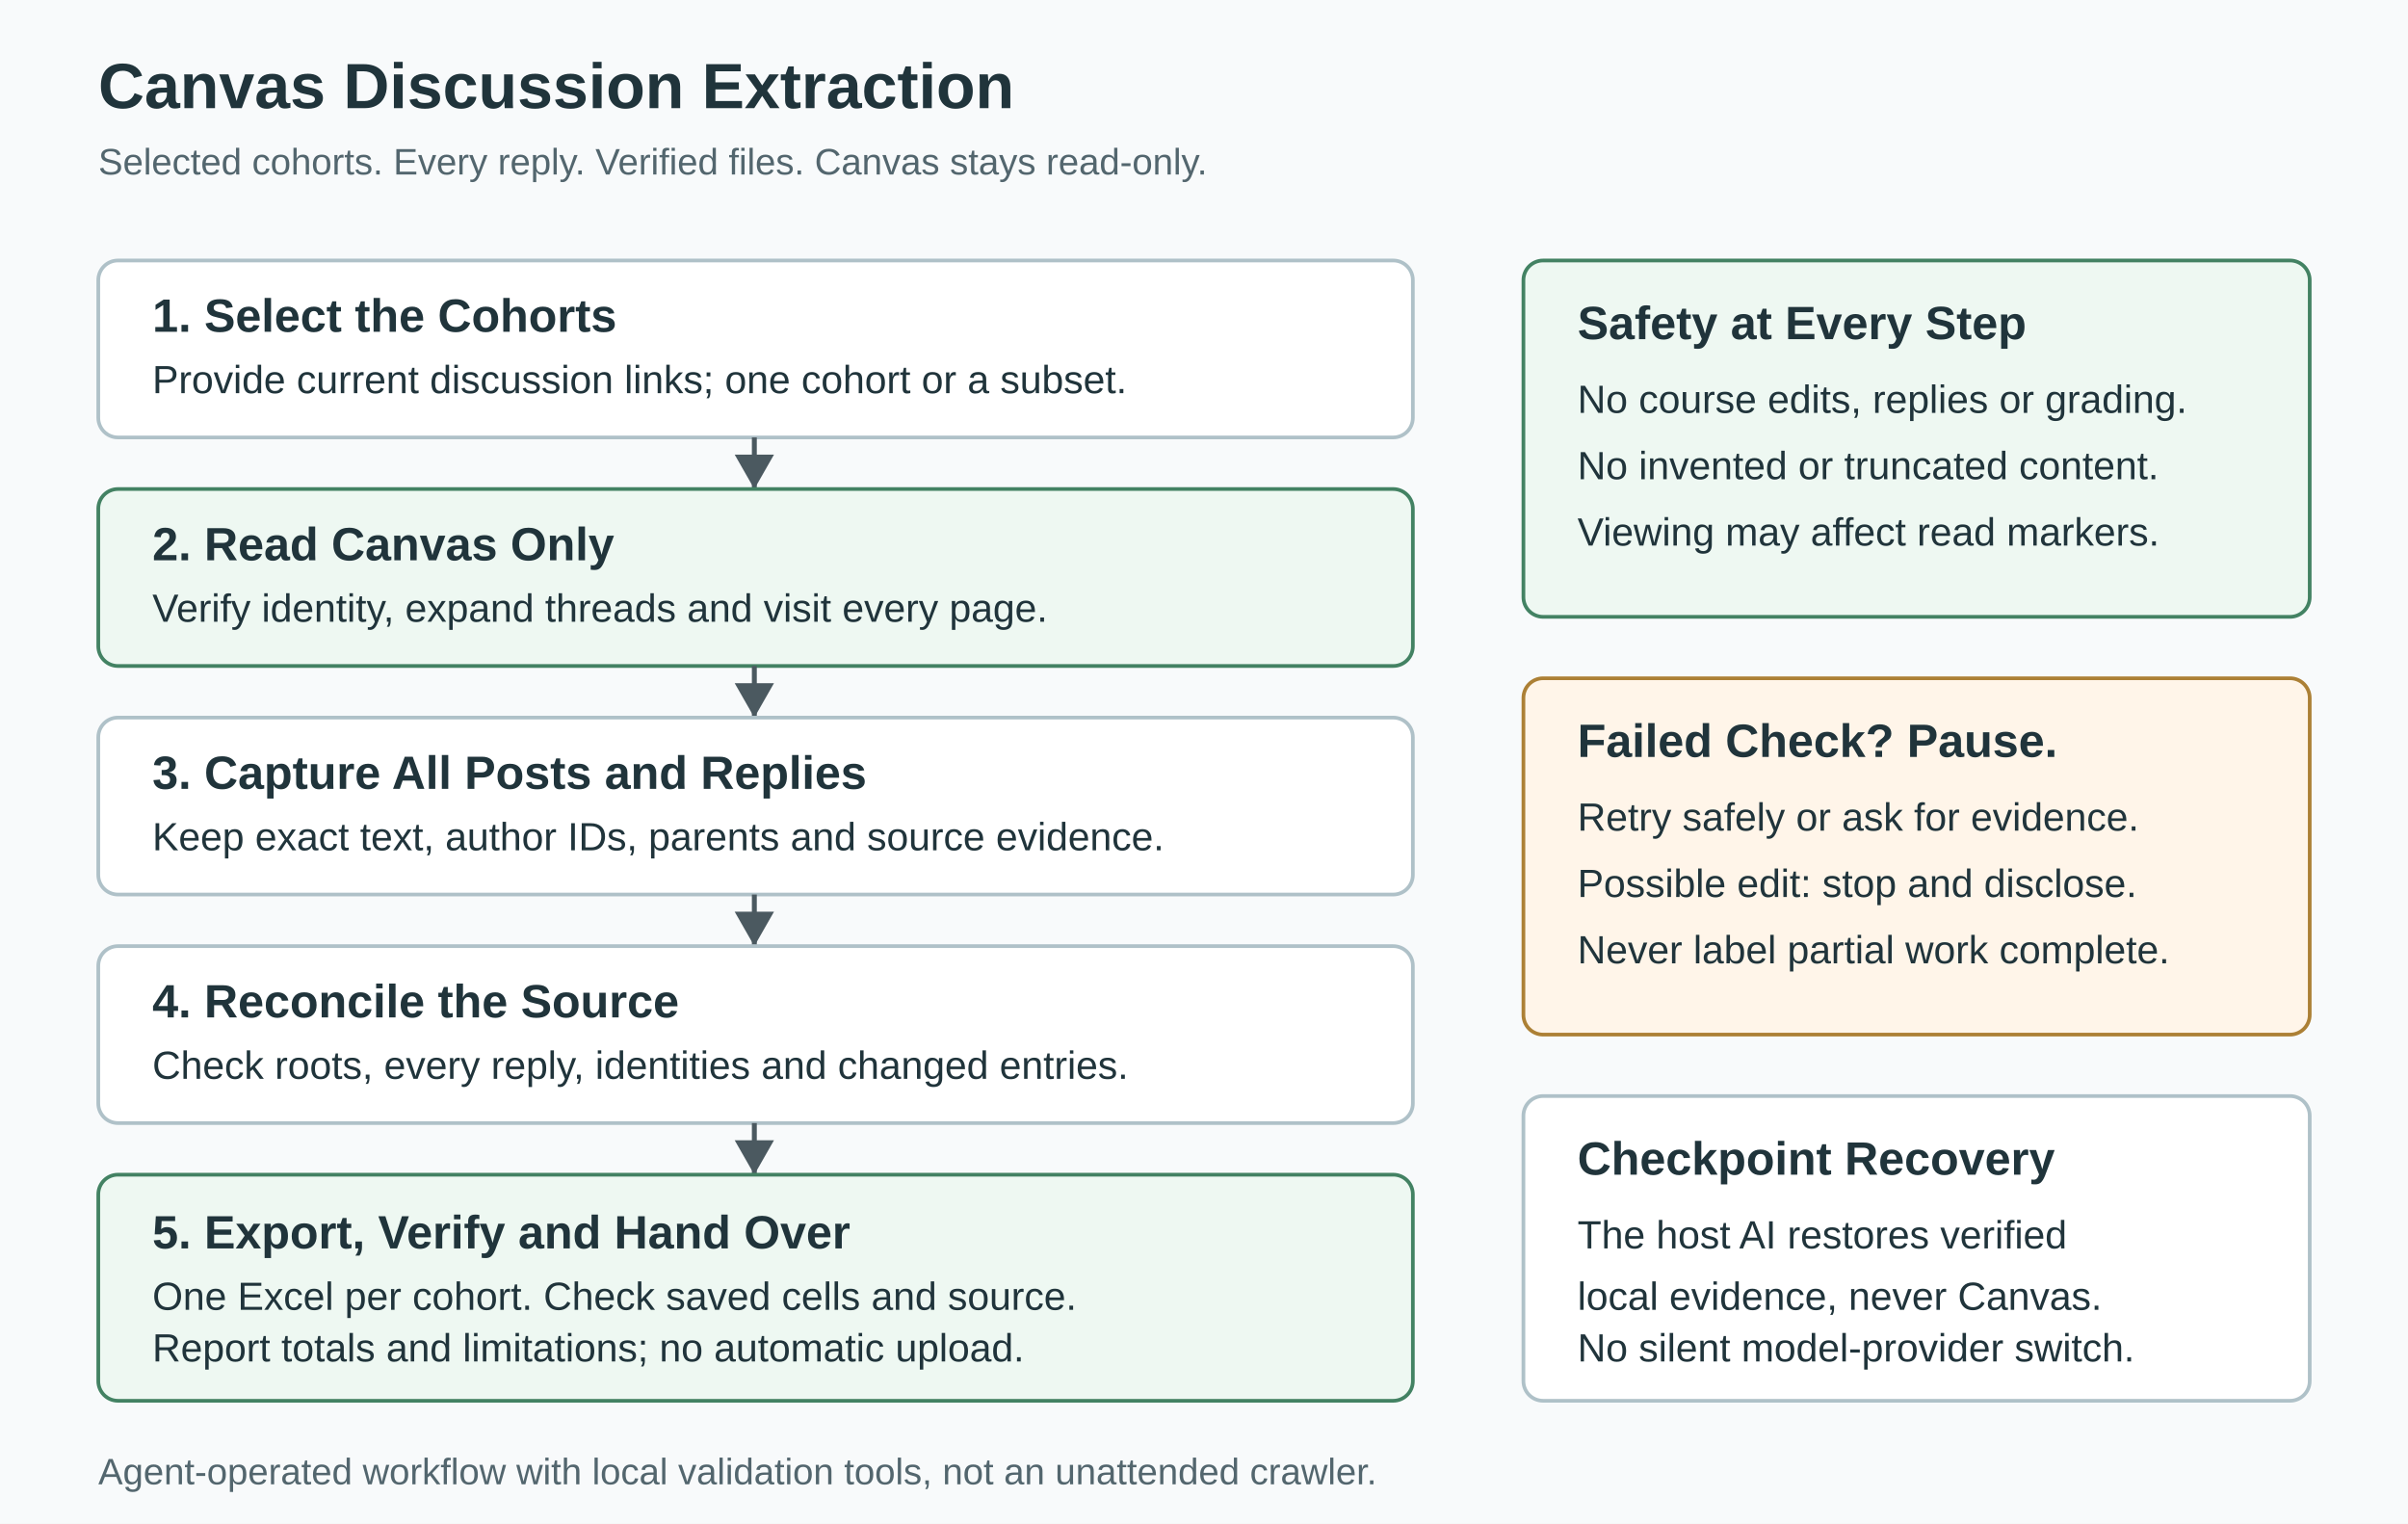
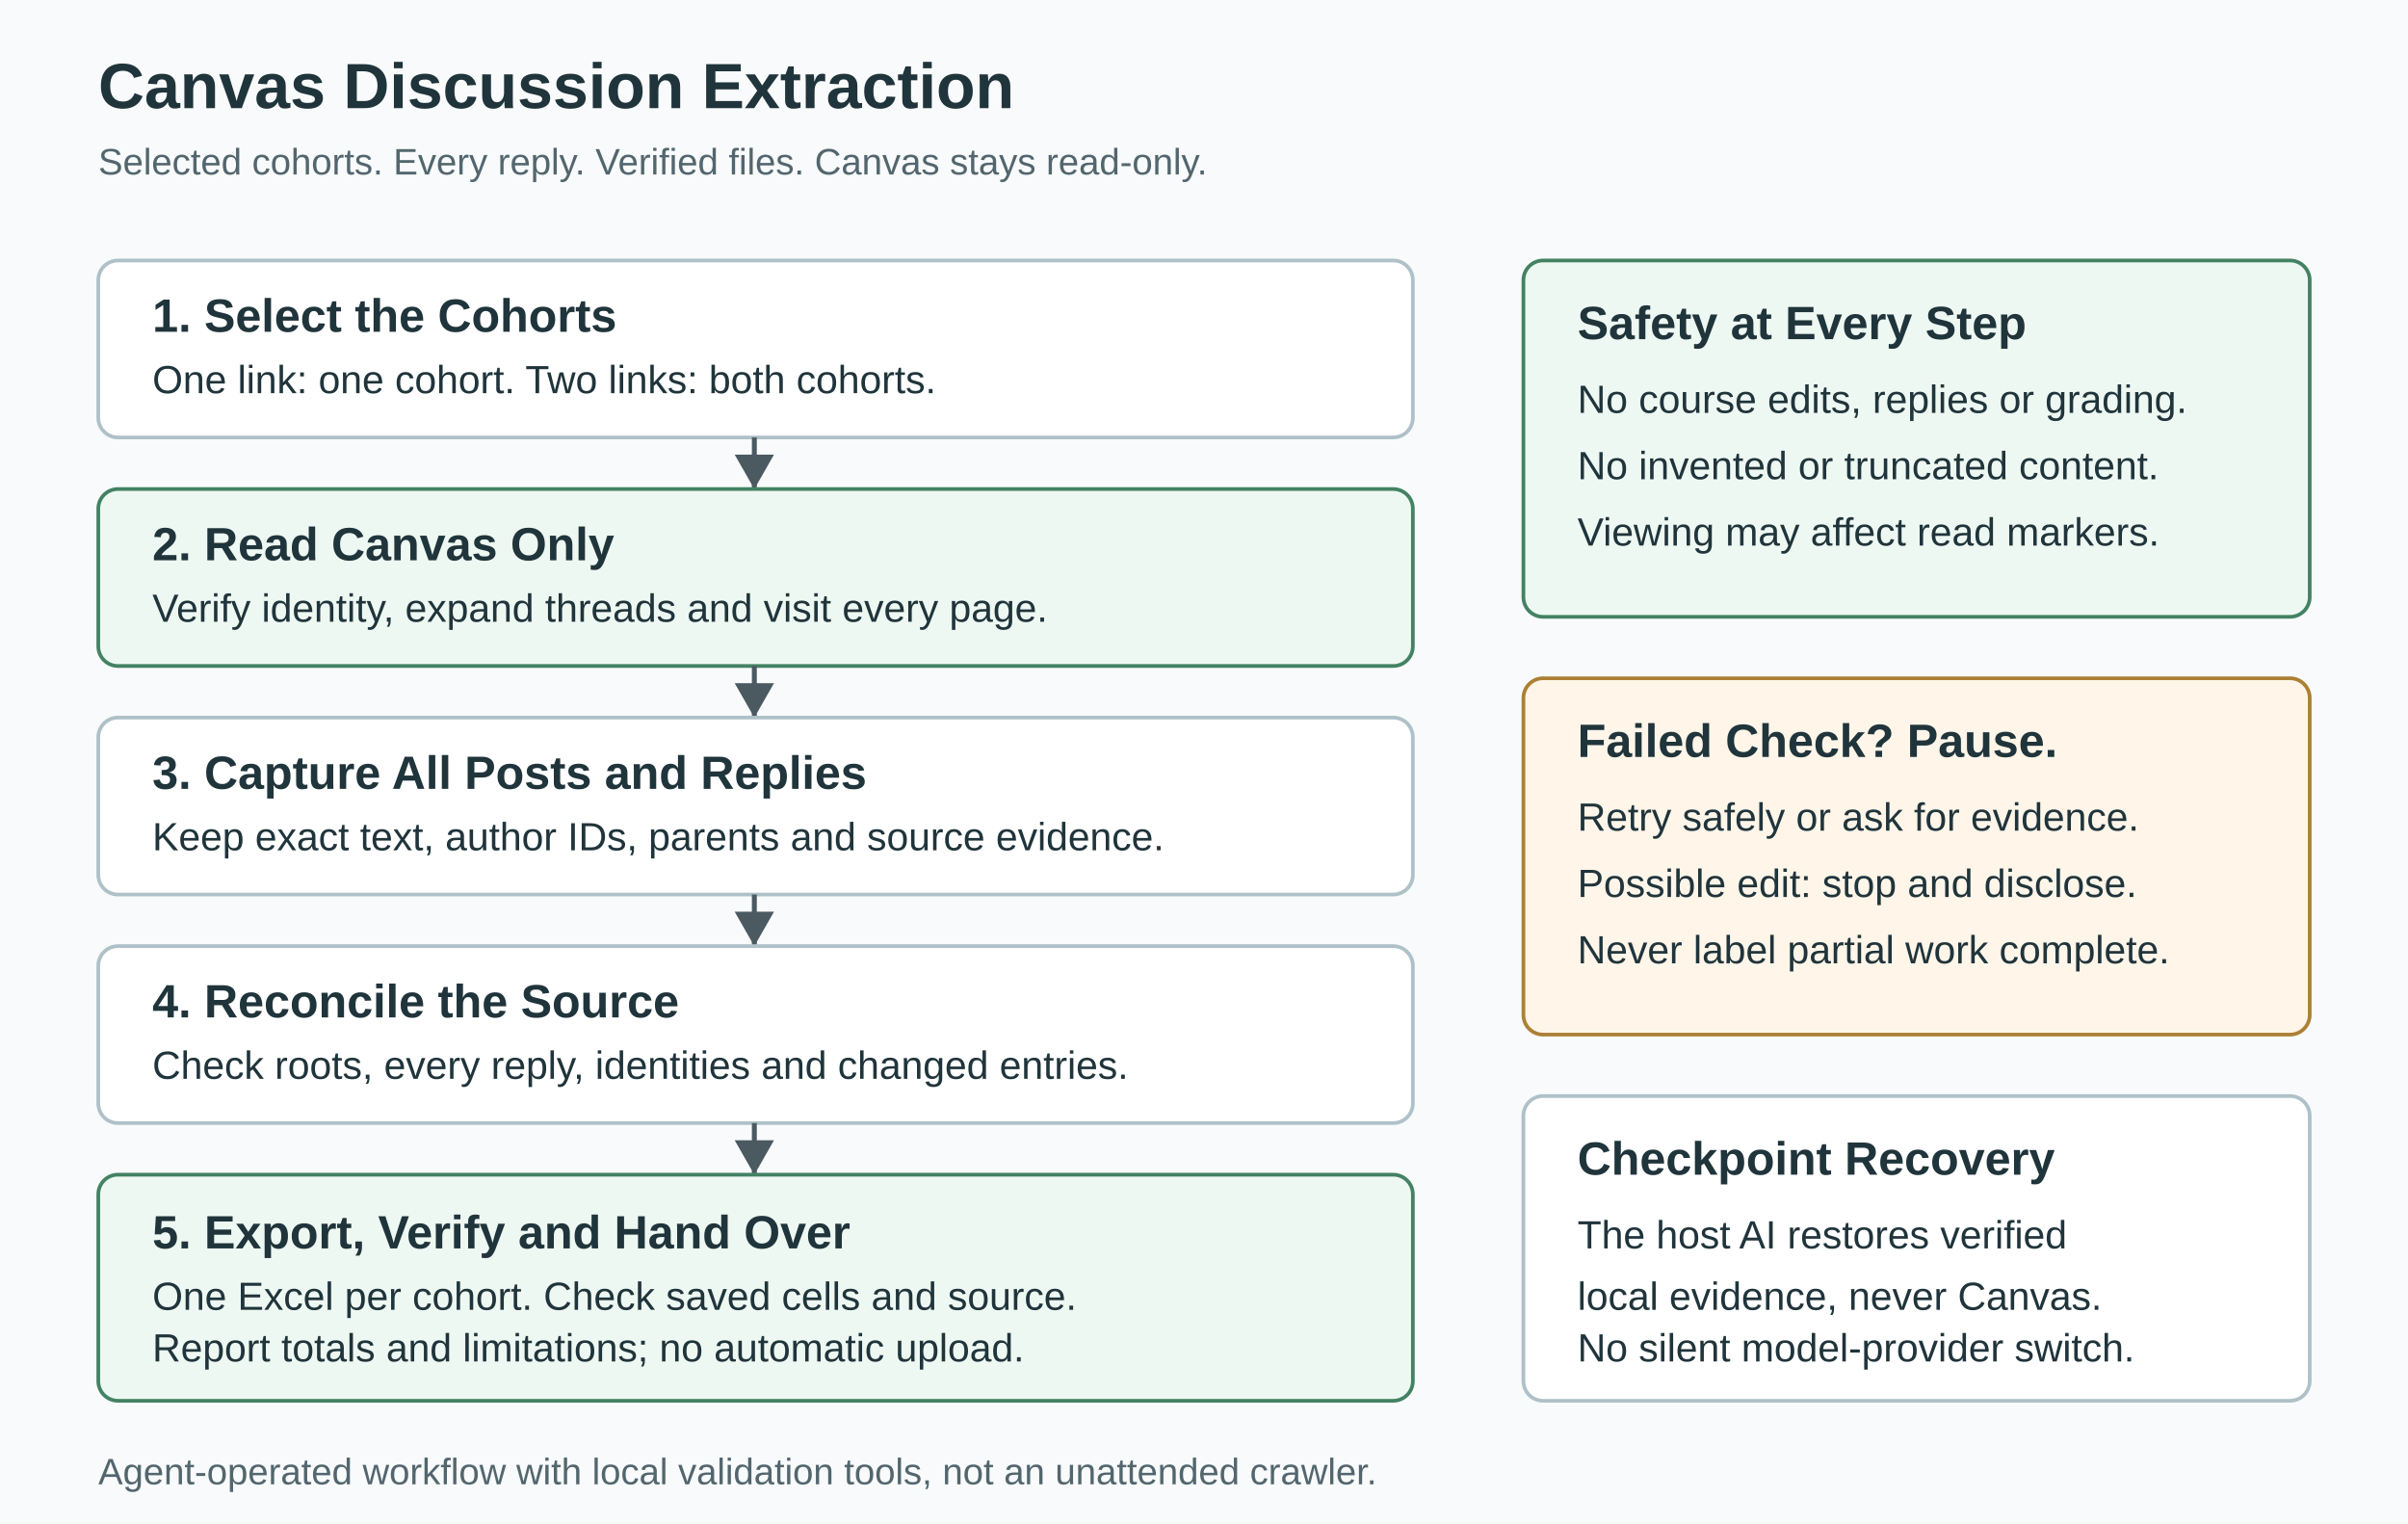
<svg xmlns="http://www.w3.org/2000/svg" width="980" height="620" viewBox="0 0 980 620" role="img" aria-labelledby="title desc">
  <defs>
    <marker id="arrow" markerWidth="8" markerHeight="8" refX="7" refY="4" orient="auto">
      <path d="M0 0 L7 4 L0 8Z" fill="#4b5960" />
    </marker>
    <style>
      text { font-family: Arial, sans-serif; fill: #20343b; }
      .title { font-size: 26px; font-weight: 700; }
      .sub { font-size: 15px; fill: #53666e; }
      .label { font-size: 19px; font-weight: 700; }
      .body { font-size: 16px; }
      .box { fill: #fff; stroke: #afc1c8; stroke-width: 1.5; }
      .safe { fill: #eef8f2; stroke: #438263; stroke-width: 1.5; }
      .warn { fill: #fff5e9; stroke: #ac8035; stroke-width: 1.5; }
      .line { fill: none; stroke: #4b5960; stroke-width: 2; marker-end: url(#arrow); }
    </style>
  </defs>
  <rect width="980" height="620" fill="#f8fafb" />
  <text class="title" x="40" y="44">Canvas Discussion Extraction</text>
  <text class="sub" x="40" y="71">Selected cohorts. Every reply. Verified files. Canvas stays read-only.</text>
  <rect class="box" x="40" y="106" width="535" height="72" rx="8" />
  <text class="label" x="62" y="135">1. Select the Cohorts</text>
-   <text class="body" x="62" y="160">Provide current discussion links; one cohort or a subset.</text>
+   <text class="body" x="62" y="160">One link: one cohort. Two links: both cohorts.</text>
  <path class="line" d="M307 178 V199" />
  <rect class="safe" x="40" y="199" width="535" height="72" rx="8" />
  <text class="label" x="62" y="228">2. Read Canvas Only</text>
  <text class="body" x="62" y="253">Verify identity, expand threads and visit every page.</text>
  <path class="line" d="M307 271 V292" />
  <rect class="box" x="40" y="292" width="535" height="72" rx="8" />
  <text class="label" x="62" y="321">3. Capture All Posts and Replies</text>
  <text class="body" x="62" y="346">Keep exact text, author IDs, parents and source evidence.</text>
  <path class="line" d="M307 364 V385" />
  <rect class="box" x="40" y="385" width="535" height="72" rx="8" />
  <text class="label" x="62" y="414">4. Reconcile the Source</text>
  <text class="body" x="62" y="439">Check roots, every reply, identities and changed entries.</text>
  <path class="line" d="M307 457 V478" />
  <rect class="safe" x="40" y="478" width="535" height="92" rx="8" />
  <text class="label" x="62" y="508">5. Export, Verify and Hand Over</text>
  <text class="body" x="62" y="533">One Excel per cohort. Check saved cells and source.</text>
  <text class="body" x="62" y="554">Report totals and limitations; no automatic upload.</text>
  <rect class="safe" x="620" y="106" width="320" height="145" rx="8" />
  <text class="label" x="642" y="138">Safety at Every Step</text>
  <text class="body" x="642" y="168">No course edits, replies or grading.</text>
  <text class="body" x="642" y="195">No invented or truncated content.</text>
  <text class="body" x="642" y="222">Viewing may affect read markers.</text>
  <rect class="warn" x="620" y="276" width="320" height="145" rx="8" />
  <text class="label" x="642" y="308">Failed Check? Pause.</text>
  <text class="body" x="642" y="338">Retry safely or ask for evidence.</text>
  <text class="body" x="642" y="365">Possible edit: stop and disclose.</text>
  <text class="body" x="642" y="392">Never label partial work complete.</text>
  <rect class="box" x="620" y="446" width="320" height="124" rx="8" />
  <text class="label" x="642" y="478">Checkpoint Recovery</text>
  <text class="body" x="642" y="508">The host AI restores verified</text>
  <text class="body" x="642" y="533">local evidence, never Canvas.</text>
  <text class="body" x="642" y="554">No silent model-provider switch.</text>
  <text class="sub" x="40" y="604">Agent-operated workflow with local validation tools, not an unattended crawler.</text>
</svg>
